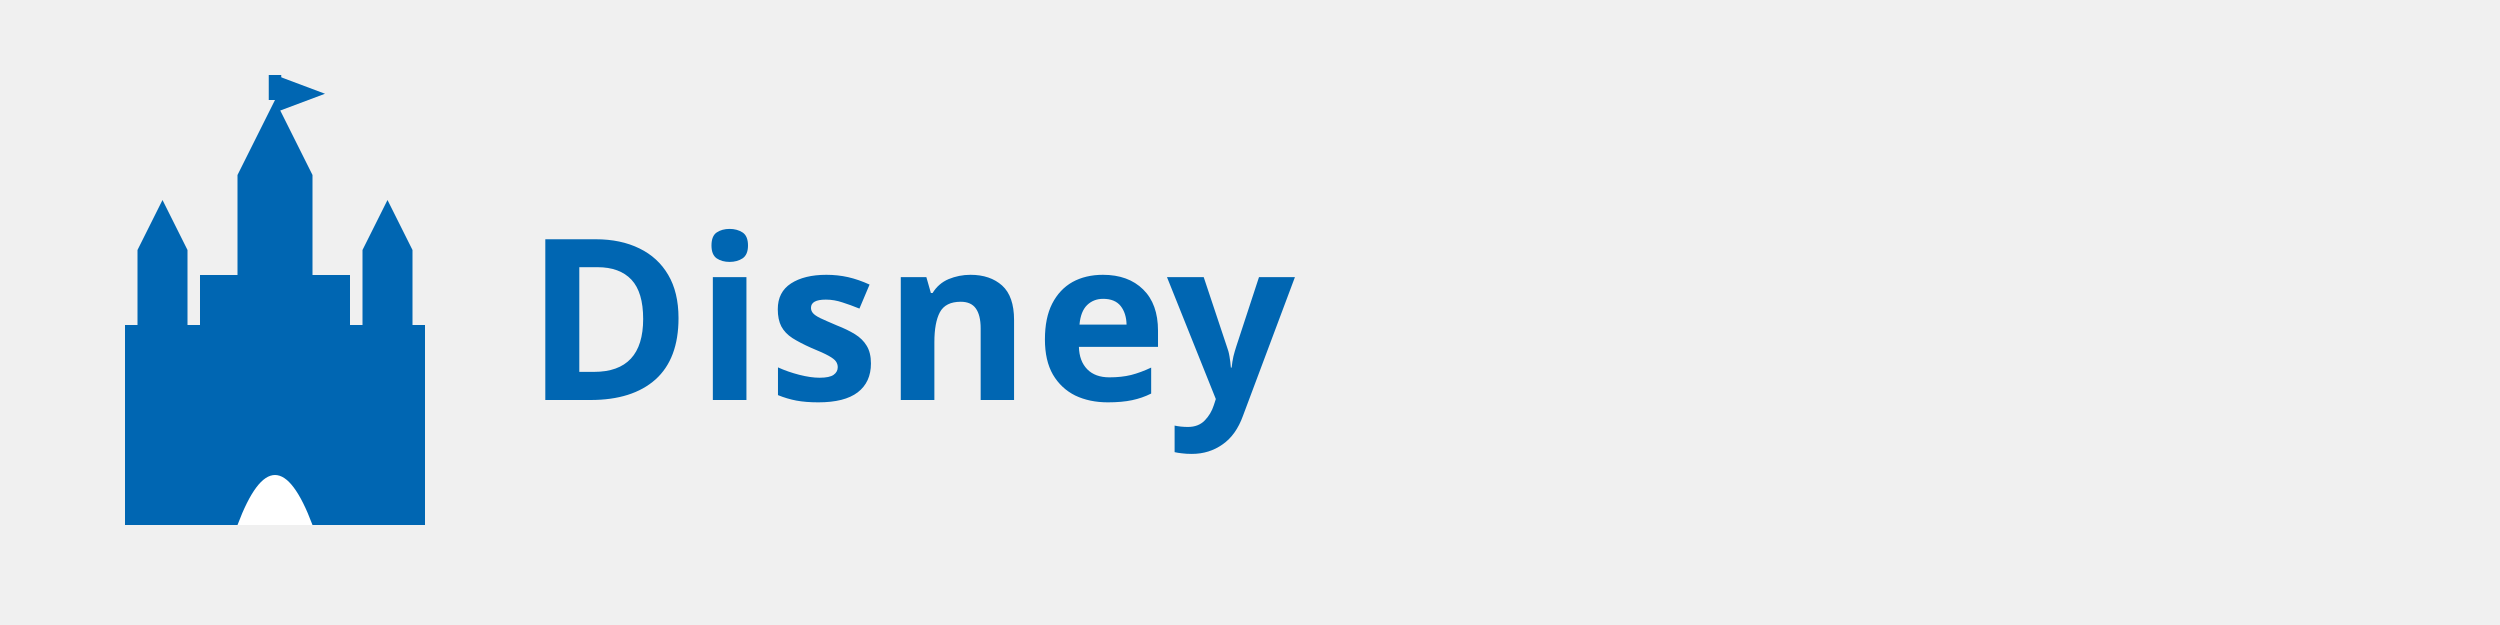
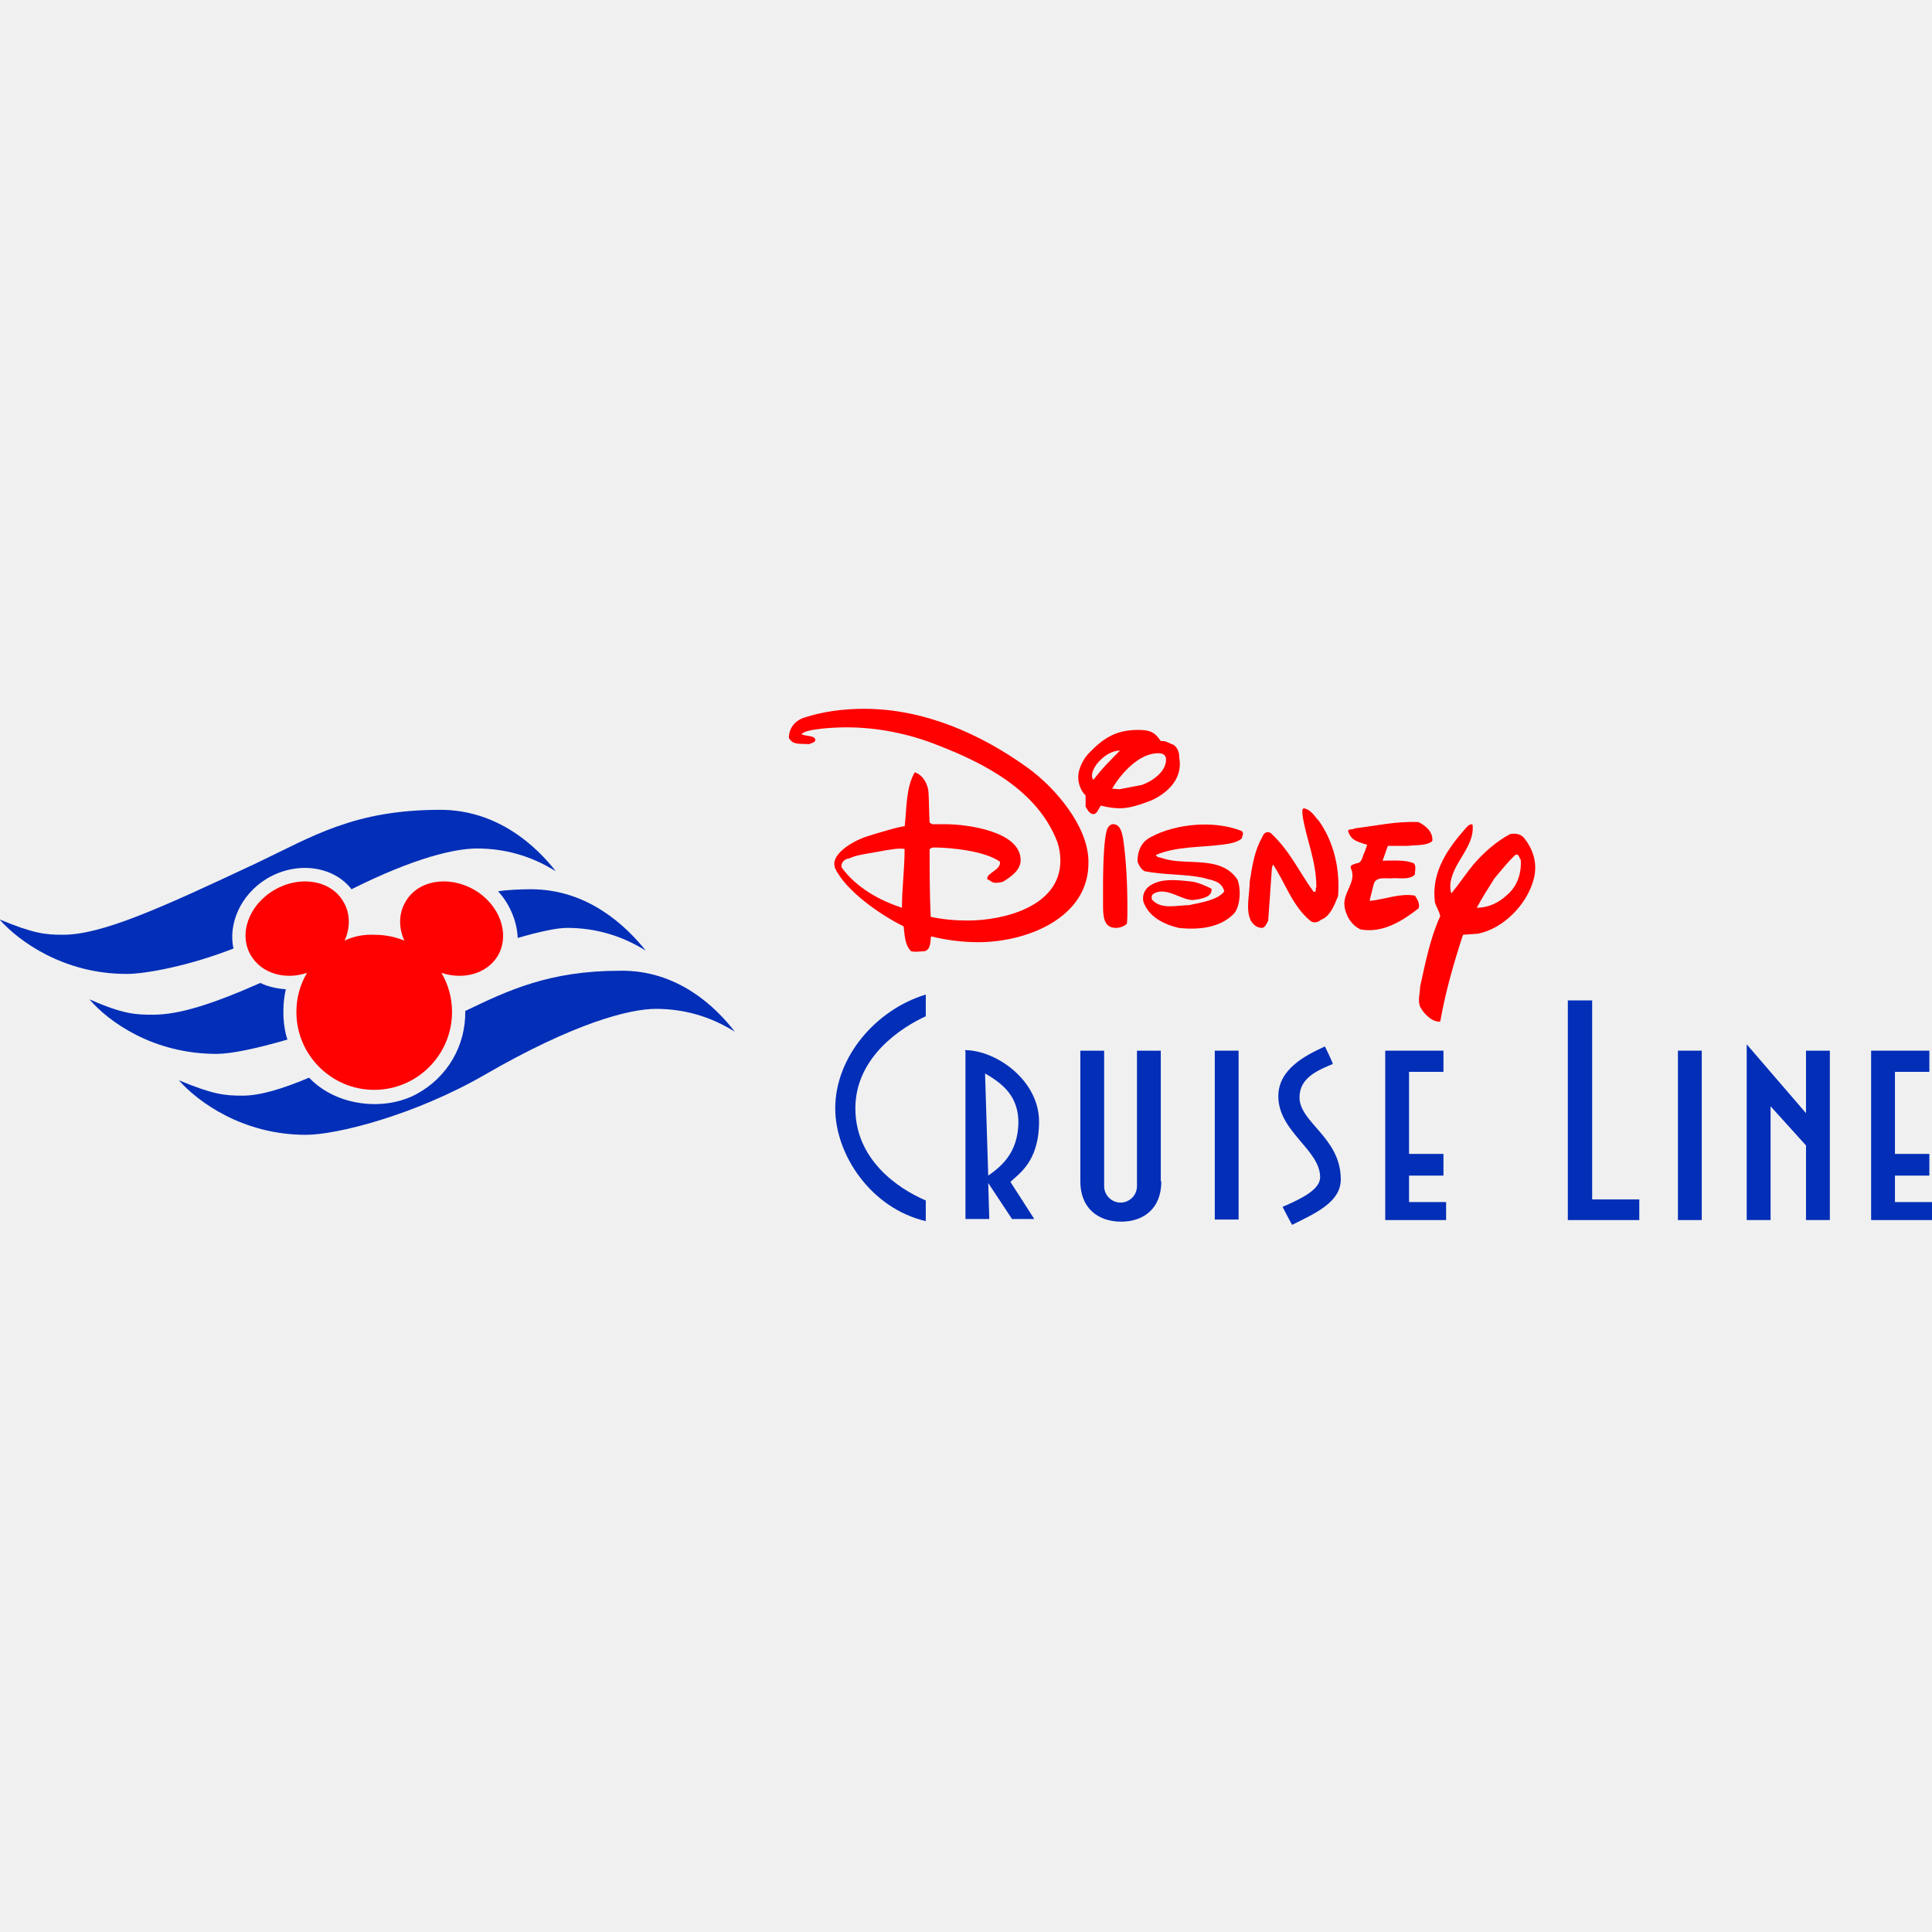
- <svg xmlns="http://www.w3.org/2000/svg" viewBox="0 0 200 50" fill="none">
-   <g transform="translate(8, 6)">
-     <rect x="8" y="16" width="12" height="20" fill="#0066B2" />
-     <rect x="2" y="20" width="6" height="16" fill="#0066B2" />
-     <rect x="20" y="20" width="6" height="16" fill="#0066B2" />
-     <rect x="3" y="14" width="4" height="6" fill="#0066B2" />
-     <rect x="21" y="14" width="4" height="6" fill="#0066B2" />
-     <rect x="11" y="8" width="6" height="8" fill="#0066B2" />
-     <polygon points="5,14 3,14 5,10 7,14" fill="#0066B2" />
-     <polygon points="23,14 21,14 23,10 25,14" fill="#0066B2" />
-     <polygon points="14,8 11,8 14,2 17,8" fill="#0066B2" />
-     <line x1="14" y1="2" x2="14" y2="0" stroke="#0066B2" stroke-width="1" />
-     <polygon points="14,0 18,1.5 14,3" fill="#0066B2" />
-     <path d="M11,36 Q14,28 17,36" fill="white" />
+ <svg xmlns="http://www.w3.org/2000/svg" xmlns:xlink="http://www.w3.org/1999/xlink" version="1.1" id="Layer_1" x="0px" y="0px" viewBox="0 0 512 512" style="enable-background:new 0 0 512 512;" xml:space="preserve">
+   <style type="text/css">
+ 	.st0{clip-path:url(#SVGID_2_);fill:#FF0100;}
+ 	.st1{clip-path:url(#SVGID_4_);fill:#FF0100;}
+ 	.st2{clip-path:url(#SVGID_6_);fill:#FF0100;}
+ 	.st3{clip-path:url(#SVGID_8_);fill:#FF0100;}
+ 	.st4{clip-path:url(#SVGID_10_);fill:#FF0100;}
+ 	.st5{clip-path:url(#SVGID_12_);fill:#FF0100;}
+ 	.st6{clip-path:url(#SVGID_14_);fill:#FF0100;}
+ 	.st7{clip-path:url(#SVGID_16_);fill:#022EB8;}
+ 	.st8{clip-path:url(#SVGID_18_);fill:#022EB8;}
+ 	.st9{clip-path:url(#SVGID_20_);fill:#022EB8;}
+ 	.st10{clip-path:url(#SVGID_22_);fill:#022EB8;}
+ 	.st11{clip-path:url(#SVGID_24_);fill:#022EB8;}
+ 	.st12{clip-path:url(#SVGID_26_);fill:#022EB8;}
+ 	.st13{clip-path:url(#SVGID_28_);fill:#022EB8;}
+ 	.st14{clip-path:url(#SVGID_30_);fill:#022EB8;}
+ 	.st15{clip-path:url(#SVGID_32_);fill:#022EB8;}
+ 	.st16{clip-path:url(#SVGID_34_);fill:#022EB8;}
+ 	.st17{clip-path:url(#SVGID_36_);fill:#022EB8;}
+ 	.st18{clip-path:url(#SVGID_38_);fill:#022EB8;}
+ 	.st19{clip-path:url(#SVGID_40_);fill:#022EB8;}
+ 	.st20{clip-path:url(#SVGID_42_);fill:#022EB8;}
+ </style>
+   <g id="XMLID_1_">
+     <g id="XMLID_2_">
+       <g>
+         <defs>
+           <rect id="SVGID_1_" y="187.55" width="512" height="136.91" />
+         </defs>
+         <clipPath id="SVGID_2_">
+           <use xlink:href="#SVGID_1_" style="overflow:visible;" />
+         </clipPath>
+         <path id="XMLID_4_" class="st0" d="M232.01,225.84c-2.24,0.42-5.05,0.7-7.01,1.68c-0.98,0-2.24,0.98-1.96,2.38     c3.93,5.33,9.96,8.7,15.99,10.66c0-5.33,0.7-10.24,0.7-15.57C238.61,224.72,236.22,225,232.01,225.84 M259.23,249.69     c-4.21,0-8.42-0.56-12.48-1.54c-0.28,1.4,0,3.37-1.68,3.93c-0.7,0-1.54,0.14-2.24,0.14c-0.42,0-0.84,0-1.4-0.14     c-1.68-1.68-1.68-4.35-1.96-6.59c-6.03-2.95-15.43-9.4-18.24-15.57c0-0.14-0.14-0.84-0.14-0.98c0-3.37,5.89-6.45,8.7-7.29     c1.26-0.42,9.12-2.81,9.96-2.67c0.56-4.63,0.28-10.24,2.67-14.31c2.24,0.7,3.51,3.23,3.65,5.33c0.14,2.67,0.14,5.33,0.28,8     l0.7,0.42c1.12,0,2.24,0,3.37,0c5.75,0,20.06,1.82,20.06,9.54c0,2.67-2.67,4.49-4.77,5.75c-3.09,0.7-2.81-0.28-4.07-0.7v-0.28     c0-1.4,3.65-2.24,3.37-4.35c-3.79-2.81-12.91-3.79-17.53-3.79c-0.42,0-0.7,0.14-1.12,0.42c0,5.89,0,11.92,0.28,17.96     c3.23,0.7,6.59,0.98,9.82,0.98c9.68,0,24.55-3.79,24.55-15.85c0-1.68-0.28-3.51-0.84-5.05c-5.19-13.47-18.94-20.62-31.56-25.53     c-7.72-3.09-15.99-4.77-24.41-4.77c-2.1,0-10.66,0.28-11.78,1.82c0.84,0.56,3.65,0.28,3.65,1.54c0,0.7-1.26,0.84-1.68,1.12     c-1.96-0.28-4.21,0.42-5.33-1.68c0-2.52,1.54-4.49,3.93-5.33c5.05-1.68,10.66-2.38,15.99-2.38c15.85,0,30.86,6.59,43.48,15.71     c7.15,5.19,15.99,15.43,15.99,24.83C288.68,243.24,272.13,249.69,259.23,249.69" />
+       </g>
+       <g>
+         <defs>
+           <rect id="SVGID_3_" y="187.55" width="512" height="136.91" />
+         </defs>
+         <clipPath id="SVGID_4_">
+           <use xlink:href="#SVGID_3_" style="overflow:visible;" />
+         </clipPath>
+         <path id="XMLID_7_" class="st1" d="M306.92,199.61c-5.05,0-9.82,5.33-12.2,9.4c0.7,0,1.4,0.14,1.96,0.14l5.89-1.12     c2.81-0.98,6.45-3.51,6.45-6.73C309.02,199.89,307.9,199.61,306.92,199.61 M298.64,244.78c-0.7,0.7-1.82,1.12-2.95,1.12     c-3.51,0-3.37-3.79-3.37-6.45c0-4.49-0.14-15.29,0.98-19.36c0.14-0.7,0.84-1.68,1.68-1.68c1.96,0,2.38,2.38,2.67,3.93     c0.84,5.89,1.12,12.2,1.12,18.1C298.78,242.11,298.78,243.38,298.64,244.78 M289.39,205.5c0,0.42,0,0.84,0.42,1.12     c2.1-2.81,4.49-5.19,7.01-7.72c-1.96,0-4.07,1.26-5.33,2.67C290.51,202.42,289.39,204.24,289.39,205.5 M301.59,193.44     c2.95,0,4.35,0.42,6.03,2.95c0.14,0,0.42,0,0.56,0c0.98,0,1.82,0.7,2.81,0.98c1.12,0.84,1.54,1.96,1.54,3.51     c1.26,7.29-6.31,10.8-7.72,11.36c-2.67,0.98-5.33,1.96-8,1.96c-1.68,0-3.37-0.28-5.05-0.7c-0.56,0.56-0.98,2.24-1.96,2.24     c-1.12,0-1.54-1.12-2.1-1.96v-2.95c-1.26-1.26-1.96-3.09-1.96-4.91c0-2.24,1.4-4.91,2.95-6.45     C292.61,195.4,295.98,193.44,301.59,193.44" />
+       </g>
+       <g>
+         <defs>
+           <rect id="SVGID_5_" y="187.55" width="512" height="136.91" />
+         </defs>
+         <clipPath id="SVGID_6_">
+           <use xlink:href="#SVGID_5_" style="overflow:visible;" />
+         </clipPath>
+         <path id="XMLID_12_" class="st2" d="M323.61,223.88c-5.61,0.7-11.92,0.42-17.25,2.67c0,0.7,1.4,0.7,1.96,0.98     c6.31,1.96,15.29-0.98,19.64,5.61c0.98,2.67,0.7,6.59-0.7,8.7c-3.65,4.07-9.54,4.63-14.87,4.07c-4.07-0.98-8-2.95-9.4-7.01     c-0.28-1.68,0.28-2.95,1.4-3.93c2.95-2.24,7.01-1.82,10.94-1.4c2.1,0.14,4.63,1.4,5.75,1.96c0,0.98,0,2.38-4.63,2.95     c-2.95,0.42-7.29-3.65-10.66-1.68c-0.7,0.28-0.7,1.4-0.42,1.68c2.38,2.67,6.59,1.4,9.68,1.4c3.37-0.7,7.72-1.4,9.4-3.65     c-0.7-2.95-3.65-2.95-5.75-3.65c-5.05-0.98-10.24-0.7-15.29-1.68c-0.98-0.42-1.68-1.68-1.96-2.67c0-2.67,0.98-5.05,3.37-6.31     c6.59-3.65,16.97-4.63,24.27-1.68c0.7,0.7,0,1.4,0,1.96C327.54,223.46,325.58,223.6,323.61,223.88" />
+       </g>
+       <g>
+         <defs>
+           <rect id="SVGID_7_" y="187.55" width="512" height="136.91" />
+         </defs>
+         <clipPath id="SVGID_8_">
+           <use xlink:href="#SVGID_7_" style="overflow:visible;" />
+         </clipPath>
+         <path id="XMLID_13_" class="st3" d="M349.98,243.8c-0.7,0.7-1.96,0.84-2.67,0.28c-4.91-4.07-6.59-9.96-9.96-15.01l-0.28,0.98     l-0.98,13.89c-0.42,0.98-0.98,1.96-1.68,1.96c-1.4,0-2.38-0.98-2.95-1.96c-1.4-2.95-0.28-7.01-0.28-10.24     c0.7-4.35,1.26-8.28,3.37-11.92c0.28-0.98,1.26-1.68,2.24-0.98c5.05,4.63,7.72,10.66,11.36,15.57c0.98,0,0.28-0.98,0.7-1.26     c0-7.01-2.67-12.62-3.65-18.94c0-0.7-0.28-1.68,0.28-1.96c1.96,0.28,2.95,2.24,4.07,3.37c3.93,5.61,5.61,12.62,5.05,19.92     C353.63,239.73,352.65,242.81,349.98,243.8" />
+       </g>
+       <g>
+         <defs>
+           <rect id="SVGID_9_" y="187.55" width="512" height="136.91" />
+         </defs>
+         <clipPath id="SVGID_10_">
+           <use xlink:href="#SVGID_9_" style="overflow:visible;" />
+         </clipPath>
+         <path id="XMLID_14_" class="st4" d="M373.13,224.16h-5.33l-1.4,3.93h0.28c2.67,0,5.75-0.28,8,0.7c0.7,0.7,0.28,1.96,0.28,2.95     c-1.26,1.4-3.65,0.98-5.61,0.98c-1.68,0.28-4.77-0.7-5.33,1.68l-0.98,3.93v0.42c4.07-0.42,8-2.1,11.92-1.4     c0.7,0.98,1.4,2.24,0.98,3.37c-4.35,3.37-9.4,6.59-15.29,5.61c-2.38-0.98-4.07-3.65-4.35-6.31c-0.42-3.65,3.37-6.31,1.68-9.96     c-0.28-0.98,0.98-0.98,1.4-1.26c1.68,0,1.68-2.1,2.24-2.95l0.7-1.96c-1.96-0.7-4.35-0.98-5.05-3.65c0-0.7,1.4-0.28,1.68-0.7     c5.61-0.7,11.36-1.96,16.97-1.68c1.96,0.98,3.93,2.67,3.65,5.05C378.04,224.16,375.51,223.88,373.13,224.16" />
+       </g>
+       <g>
+         <defs>
+           <rect id="SVGID_11_" y="187.55" width="512" height="136.91" />
+         </defs>
+         <clipPath id="SVGID_12_">
+           <use xlink:href="#SVGID_11_" style="overflow:visible;" />
+         </clipPath>
+         <path id="XMLID_15_" class="st5" d="M401.6,226.54c-2.24,2.1-3.93,4.35-5.61,6.31c-1.68,2.67-3.37,5.33-4.63,7.72     c2.95,0,5.75-1.26,8-3.37c2.67-2.24,3.93-5.75,3.65-9.4C402.59,227.52,402.59,226.12,401.6,226.54 M391.64,247.44l-3.93,0.28     c-2.38,7.29-4.63,15.01-6.03,23c-1.96,0.28-4.35-1.96-5.33-3.93c-0.7-1.68,0-3.65,0-5.33c1.4-6.31,2.67-12.91,5.33-18.66     c-0.28-1.4-0.98-2.24-1.4-3.65c-0.98-7.29,2.67-13.33,7.29-18.66c0.7-0.7,1.68-2.38,2.67-1.96c0.7,5.89-5.33,9.96-5.89,15.85     c0,0.98,0,1.68,0.28,2.38c1.96-2.38,3.93-5.33,5.89-7.72c2.95-3.37,6.03-6.03,9.68-8c1.4-0.28,2.81,0,3.65,0.98     c2.38,2.95,3.65,6.59,2.67,10.66C404.83,239.73,398.24,246.18,391.64,247.44" />
+       </g>
+       <g>
+         <defs>
+           <rect id="SVGID_13_" y="187.55" width="512" height="136.91" />
+         </defs>
+         <clipPath id="SVGID_14_">
+           <use xlink:href="#SVGID_13_" style="overflow:visible;" />
+         </clipPath>
+         <path id="XMLID_18_" class="st6" d="M91.32,249.27c1.54-3.37,1.54-7.15-0.28-10.24c-3.23-5.75-11.5-7.15-18.24-3.23     c-6.87,3.93-9.68,11.78-6.31,17.39c2.81,4.77,8.98,6.59,14.87,4.63l0,0c-1.82,3.09-2.81,6.59-2.81,10.38     c0,11.36,9.26,20.62,20.62,20.62s20.62-9.26,20.62-20.62c0-3.79-0.98-7.29-2.81-10.38l0,0c6.03,1.96,12.2,0.14,15.01-4.63     c3.23-5.75,0.42-13.47-6.31-17.39c-6.87-3.93-15.01-2.52-18.24,3.23c-1.82,3.09-1.82,6.87-0.28,10.24l0,0     c-2.38-0.98-5.05-1.54-7.86-1.54C96.37,247.58,93.7,248.14,91.32,249.27L91.32,249.27z" />
+       </g>
+       <g>
+         <defs>
+           <rect id="SVGID_15_" y="187.55" width="512" height="136.91" />
+         </defs>
+         <clipPath id="SVGID_16_">
+           <use xlink:href="#SVGID_15_" style="overflow:visible;" />
+         </clipPath>
+         <path id="XMLID_19_" class="st7" d="M194.7,273.39c-6.73-4.21-13.75-6.03-20.9-6.03c-7.01,0-21.74,3.79-45.45,17.53     c-18.52,10.66-39.14,15.85-47.27,15.85c-16.69,0-28.62-8.7-33.67-14.45c9.12,3.79,12.2,4.07,16.83,4.07     c4.77,0,10.66-1.82,17.67-4.77c7.15,7.57,19.92,8.98,28.48,4.35c8.28-4.49,13.05-12.91,12.91-22.02     c11.36-5.47,22.3-10.66,40.96-10.66C179.55,256.98,189.79,266.94,194.7,273.39" />
+       </g>
+       <g>
+         <defs>
+           <rect id="SVGID_17_" y="187.55" width="512" height="136.91" />
+         </defs>
+         <clipPath id="SVGID_18_">
+           <use xlink:href="#SVGID_17_" style="overflow:visible;" />
+         </clipPath>
+         <path id="XMLID_20_" class="st8" d="M69.01,260.49c-13.05,5.75-21.6,8.42-28.48,8.42c-4.63,0-7.86-0.14-16.83-4.07     c5.05,5.89,16.83,14.45,33.67,14.45c3.93,0,10.52-1.4,18.8-3.79c-1.12-3.23-1.54-8.56-0.42-13.33     C73.64,262.03,70.84,261.47,69.01,260.49" />
+       </g>
+       <g>
+         <defs>
+           <rect id="SVGID_19_" y="187.55" width="512" height="136.91" />
+         </defs>
+         <clipPath id="SVGID_20_">
+           <use xlink:href="#SVGID_19_" style="overflow:visible;" />
+         </clipPath>
+         <path id="XMLID_21_" class="st9" d="M132,236.22c2.1-0.42,6.59-0.56,8.7-0.56c15.29,0,25.39,9.96,30.44,16.27     c-6.73-4.21-13.75-6.03-20.9-6.03c-2.81,0-7.72,1.12-13.05,2.67C137.05,243.94,134.8,239.17,132,236.22" />
+       </g>
+       <g>
+         <defs>
+           <rect id="SVGID_21_" y="187.55" width="512" height="136.91" />
+         </defs>
+         <clipPath id="SVGID_22_">
+           <use xlink:href="#SVGID_21_" style="overflow:visible;" />
+         </clipPath>
+         <path id="XMLID_22_" class="st10" d="M147.29,230.89c-6.73-4.21-13.75-6.03-20.9-6.03c-5.75,0-16.41,2.38-33.24,10.8     c-4.77-6.17-14.45-7.57-22.44-2.81c-7.15,4.35-10.24,12.2-8.84,18.52c-11.5,4.49-23,6.73-28.34,6.73     c-16.69,0-28.62-8.7-33.67-14.45c9.12,3.79,12.2,4.07,16.83,4.07c10.24,0,25.53-6.87,51.48-19.08     c14.73-7.01,25.67-14.03,48.53-14.03C132.14,214.62,142.38,224.58,147.29,230.89" />
+       </g>
+       <g>
+         <defs>
+           <rect id="SVGID_23_" y="187.55" width="512" height="136.91" />
+         </defs>
+         <clipPath id="SVGID_24_">
+           <use xlink:href="#SVGID_23_" style="overflow:visible;" />
+         </clipPath>
+         <rect id="XMLID_23_" x="321.93" y="278.44" class="st11" width="6.31" height="44.75" />
+       </g>
+       <g>
+         <defs>
+           <rect id="SVGID_25_" y="187.55" width="512" height="136.91" />
+         </defs>
+         <clipPath id="SVGID_26_">
+           <use xlink:href="#SVGID_25_" style="overflow:visible;" />
+         </clipPath>
+         <polygon id="XMLID_24_" class="st12" points="373.41,318.56 373.41,311.55 382.53,311.55 382.53,305.8 373.41,305.8      373.41,284.05 382.53,284.05 382.53,278.44 367.1,278.44 367.1,323.33 383.23,323.33 383.23,318.56    " />
+       </g>
+       <g>
+         <defs>
+           <rect id="SVGID_27_" y="187.55" width="512" height="136.91" />
+         </defs>
+         <clipPath id="SVGID_28_">
+           <use xlink:href="#SVGID_27_" style="overflow:visible;" />
+         </clipPath>
+         <polygon id="XMLID_25_" class="st13" points="502.18,318.56 502.18,311.55 511.3,311.55 511.3,305.8 502.18,305.8 502.18,284.05      511.3,284.05 511.3,278.44 495.87,278.44 495.87,323.33 512,323.33 512,318.56    " />
+       </g>
+       <g>
+         <defs>
+           <rect id="SVGID_29_" y="187.55" width="512" height="136.91" />
+         </defs>
+         <clipPath id="SVGID_30_">
+           <use xlink:href="#SVGID_29_" style="overflow:visible;" />
+         </clipPath>
+         <rect id="XMLID_26_" x="444.67" y="278.44" class="st14" width="6.31" height="44.89" />
+       </g>
+       <g>
+         <defs>
+           <rect id="SVGID_31_" y="187.55" width="512" height="136.91" />
+         </defs>
+         <clipPath id="SVGID_32_">
+           <use xlink:href="#SVGID_31_" style="overflow:visible;" />
+         </clipPath>
+         <polygon id="XMLID_27_" class="st15" points="421.94,317.86 421.94,265.12 415.49,265.12 415.49,323.33 434.43,323.33      434.43,317.86    " />
+       </g>
+       <g>
+         <defs>
+           <rect id="SVGID_33_" y="187.55" width="512" height="136.91" />
+         </defs>
+         <clipPath id="SVGID_34_">
+           <use xlink:href="#SVGID_33_" style="overflow:visible;" />
+         </clipPath>
+         <path id="XMLID_28_" class="st16" d="M261.89,311.55l-0.84-27.07c4.91,2.81,8.84,6.17,8.84,13.05     C269.75,305.94,264.84,309.44,261.89,311.55 M275.36,297.24c0-10.94-11.36-18.94-19.64-18.94c0,0,0,0.14,0.14,0.28v44.47h6.31     l-0.28-9.54l0,0l6.31,9.54h5.89c0,0-4.21-6.59-6.31-9.82C269.61,311.27,275.36,308.18,275.36,297.24" />
+       </g>
+       <g>
+         <defs>
+           <rect id="SVGID_35_" y="187.55" width="512" height="136.91" />
+         </defs>
+         <clipPath id="SVGID_36_">
+           <use xlink:href="#SVGID_35_" style="overflow:visible;" />
+         </clipPath>
+         <path id="XMLID_31_" class="st17" d="M245.34,263.57c-13.05,3.93-23.99,16.41-23.99,30.16c0,12.34,9.54,26.51,23.99,29.88v-5.47     c-7.57-3.23-18.66-10.94-18.66-24.41c0-13.75,12.48-21.6,18.66-24.41V263.57z" />
+       </g>
+       <g>
+         <defs>
+           <rect id="SVGID_37_" y="187.55" width="512" height="136.91" />
+         </defs>
+         <clipPath id="SVGID_38_">
+           <use xlink:href="#SVGID_37_" style="overflow:visible;" />
+         </clipPath>
+         <path id="XMLID_32_" class="st18" d="M307.76,313.09c0,7.15-4.63,10.66-10.66,10.66c-6.17,0-10.8-3.65-10.8-10.66v-34.65h6.31     v35.91c0,2.38,1.96,4.35,4.35,4.35s4.35-1.96,4.35-4.35v-35.91h6.31v34.65H307.76z" />
+       </g>
+       <g>
+         <defs>
+           <rect id="SVGID_39_" y="187.55" width="512" height="136.91" />
+         </defs>
+         <clipPath id="SVGID_40_">
+           <use xlink:href="#SVGID_39_" style="overflow:visible;" />
+         </clipPath>
+         <path id="XMLID_33_" class="st19" d="M351.11,277.32c-5.19,2.38-12.34,6.03-12.34,13.19c0,9.4,11.08,14.17,11.08,21.46     c0,3.09-4.35,5.47-9.96,7.86c0.84,1.68,2.52,4.77,2.52,4.77c6.59-3.23,12.91-6.17,12.91-12.06c0-11.08-10.94-15.01-10.94-21.74     c0-5.33,5.19-7.29,8.84-8.84C352.93,280.97,351.11,277.32,351.11,277.32" />
+       </g>
+       <g>
+         <defs>
+           <rect id="SVGID_41_" y="187.55" width="512" height="136.91" />
+         </defs>
+         <clipPath id="SVGID_42_">
+           <use xlink:href="#SVGID_41_" style="overflow:visible;" />
+         </clipPath>
+         <polygon id="XMLID_34_" class="st20" points="478.61,278.44 478.61,295 462.9,276.76 462.9,323.33 469.22,323.33 469.22,293.17      478.61,303.55 478.61,323.33 484.93,323.33 484.93,278.44    " />
+       </g>
+     </g>
  </g>
-   <text x="42" y="32" font-family="Verdana, Geneva, sans-serif" font-size="18" font-weight="bold" fill="#0066B2" letter-spacing="0.3">Disney</text>
</svg>
